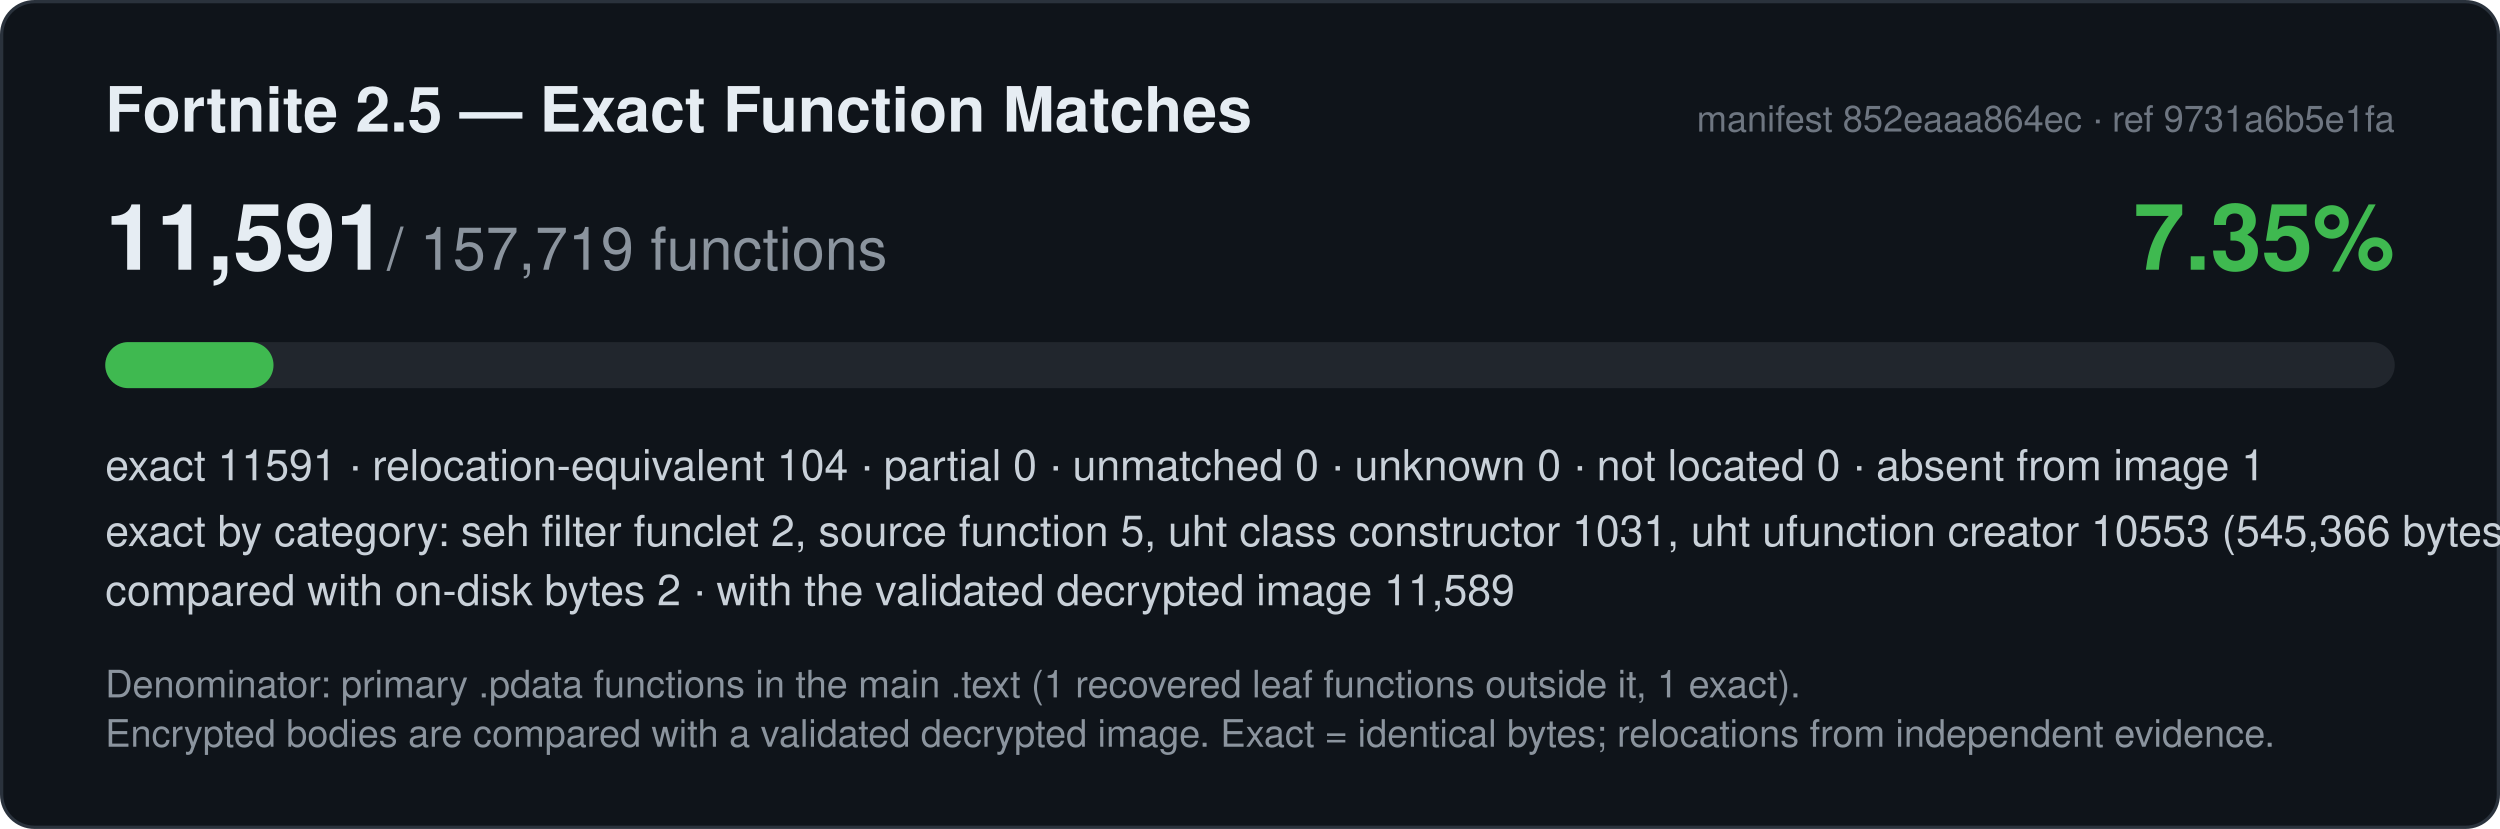
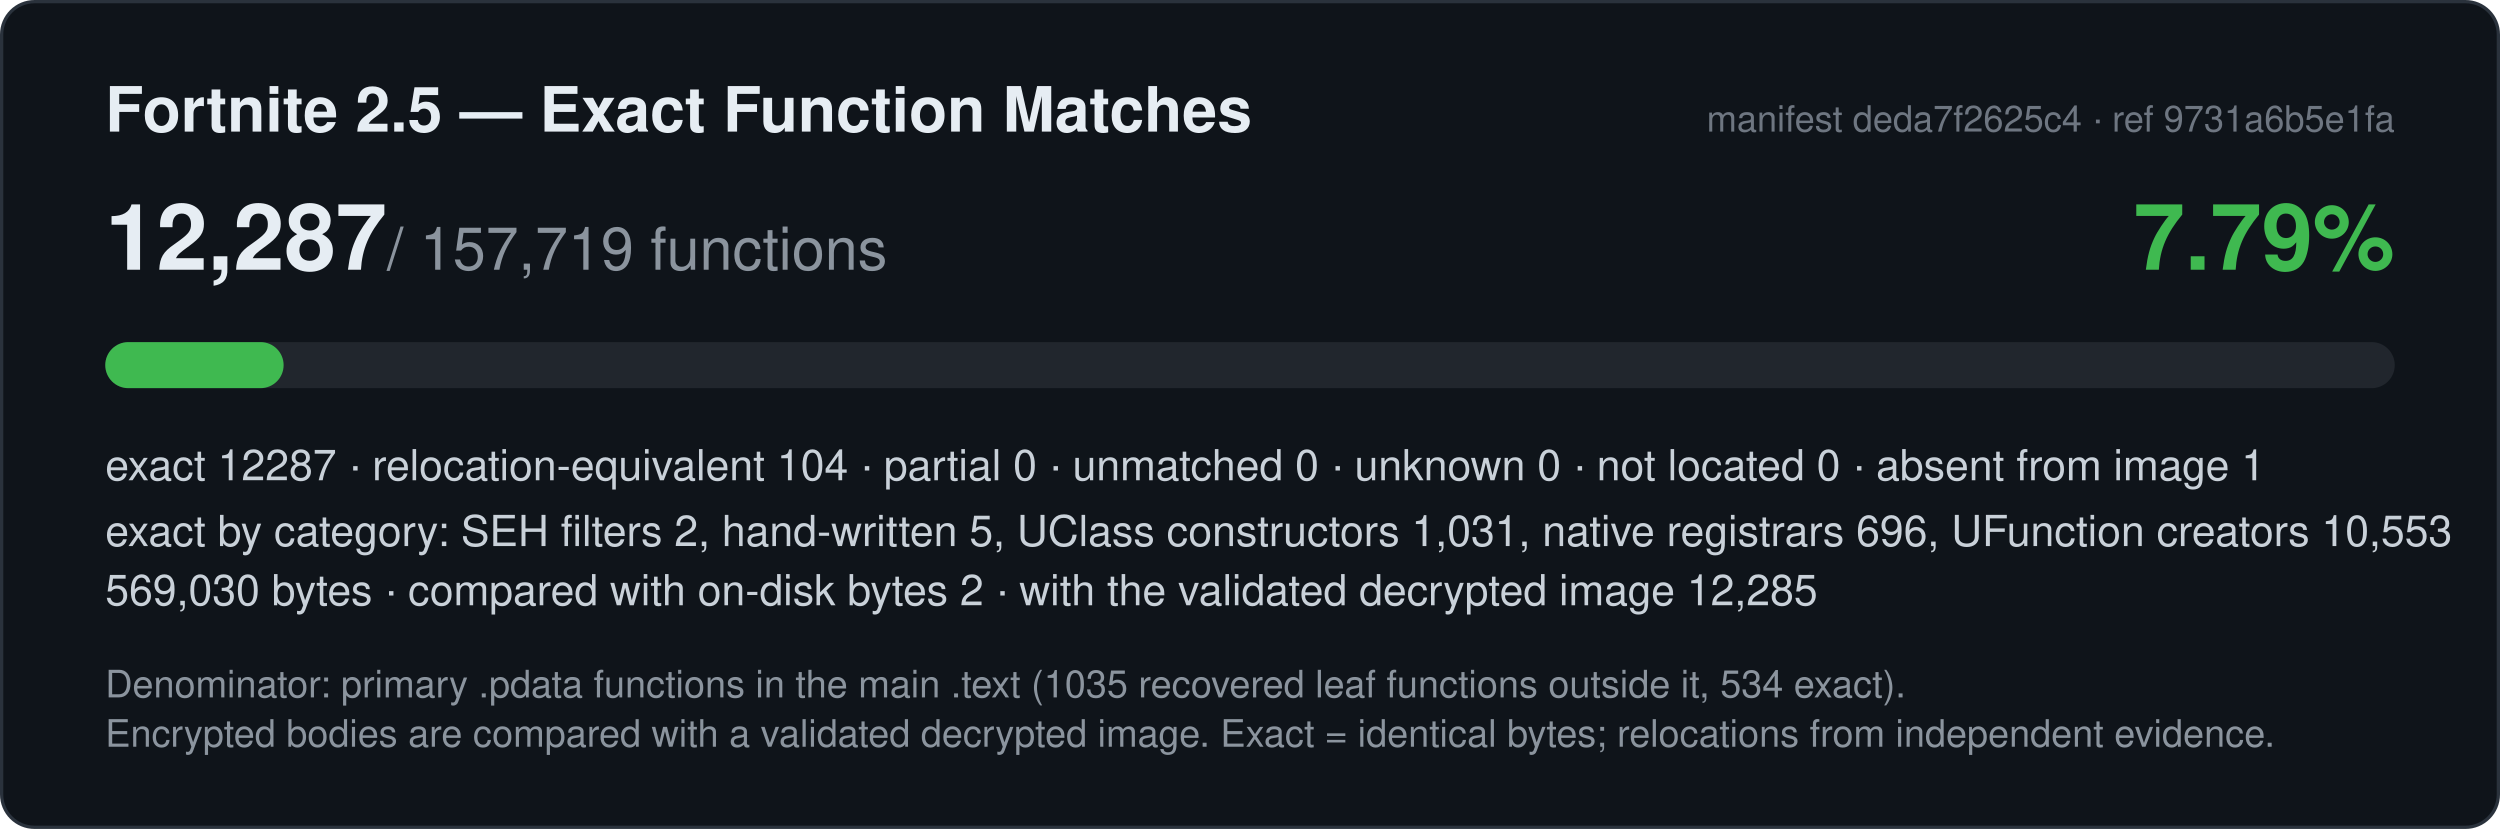
<svg xmlns="http://www.w3.org/2000/svg" width="760" height="252" viewBox="0 0 760 252" role="img" aria-labelledby="t d">
  <rect x="0.5" y="0.5" width="759" height="251" rx="10" fill="#0f141a" stroke="#2a323c" />
  <text x="32" y="40" font-family="Segoe UI, -apple-system, Helvetica, Arial, sans-serif" font-size="19" font-weight="600" fill="#e6edf3">Fortnite 2.5 — Exact Function Matches</text>
-   <text x="32" y="82" font-family="Segoe UI, -apple-system, Helvetica, Arial, sans-serif" font-size="28" font-weight="700" fill="#e6edf3">11,591<tspan font-size="18" font-weight="400" fill="#8b949e"> / 157,719 functions</tspan>
+   <text x="32" y="82" font-family="Segoe UI, -apple-system, Helvetica, Arial, sans-serif" font-size="28" font-weight="700" fill="#e6edf3">12,287<tspan font-size="18" font-weight="400" fill="#8b949e"> / 157,719 functions</tspan>
  </text>
-   <text x="728" y="82" text-anchor="end" font-family="Segoe UI, -apple-system, Helvetica, Arial, sans-serif" font-size="28" font-weight="700" fill="#3fb950">7.35%</text>
+   <text x="728" y="82" text-anchor="end" font-family="Segoe UI, -apple-system, Helvetica, Arial, sans-serif" font-size="28" font-weight="700" fill="#3fb950">7.79%</text>
  <rect x="32" y="104" width="696" height="14" rx="7" fill="#21262d" />
-   <rect x="32" y="104" width="51.150" height="14" rx="7.000" fill="#3fb950" />
-   <text x="32" y="146" font-family="Segoe UI, -apple-system, Helvetica, Arial, sans-serif" font-size="13" fill="#c9d1d9">exact 11591 · relocation-equivalent 104 · partial 0 · unmatched 0 · unknown 0 · not located 0 · absent from image 1</text>
-   <text x="32" y="166" font-family="Segoe UI, -apple-system, Helvetica, Arial, sans-serif" font-size="13" fill="#c9d1d9">exact by category: seh filter funclet 2, source function 5, uht class constructor 1031, uht ufunction creator 10553 (545,366 bytes)</text>
-   <text x="32" y="184" font-family="Segoe UI, -apple-system, Helvetica, Arial, sans-serif" font-size="13" fill="#c9d1d9">compared with on-disk bytes 2 · with the validated decrypted image 11,589</text>
-   <text x="32" y="212" font-family="Segoe UI, -apple-system, Helvetica, Arial, sans-serif" font-size="11.5" fill="#8b949e">Denominator: primary .pdata functions in the main .text (1 recovered leaf functions outside it, 1 exact).</text>
+   <rect x="32" y="104" width="54.221" height="14" rx="7.000" fill="#3fb950" />
+   <text x="32" y="146" font-family="Segoe UI, -apple-system, Helvetica, Arial, sans-serif" font-size="13" fill="#c9d1d9">exact 12287 · relocation-equivalent 104 · partial 0 · unmatched 0 · unknown 0 · not located 0 · absent from image 1</text>
+   <text x="32" y="166" font-family="Segoe UI, -apple-system, Helvetica, Arial, sans-serif" font-size="13" fill="#c9d1d9">exact by category: SEH filters 2, hand-written 5, UClass constructors 1,031, native registrars 696, UFunction creators 10,553</text>
+   <text x="32" y="184" font-family="Segoe UI, -apple-system, Helvetica, Arial, sans-serif" font-size="13" fill="#c9d1d9">569,030 bytes · compared with on-disk bytes 2 · with the validated decrypted image 12,285</text>
+   <text x="32" y="212" font-family="Segoe UI, -apple-system, Helvetica, Arial, sans-serif" font-size="11.5" fill="#8b949e">Denominator: primary .pdata functions in the main .text (1035 recovered leaf functions outside it, 534 exact).</text>
  <text x="32" y="227" font-family="Segoe UI, -apple-system, Helvetica, Arial, sans-serif" font-size="11.5" fill="#8b949e">Encrypted bodies are compared with a validated decrypted image. Exact = identical bytes; relocations from independent evidence.</text>
-   <text x="728" y="40" text-anchor="end" font-family="Segoe UI, -apple-system, Helvetica, Arial, sans-serif" font-size="11" fill="#6e7681">manifest 852eaaa864ec · ref 9731a6b5e1fa</text>
+   <text x="728" y="40" text-anchor="end" font-family="Segoe UI, -apple-system, Helvetica, Arial, sans-serif" font-size="11" fill="#6e7681">manifest deda7f2625c4 · ref 9731a6b5e1fa</text>
</svg>
